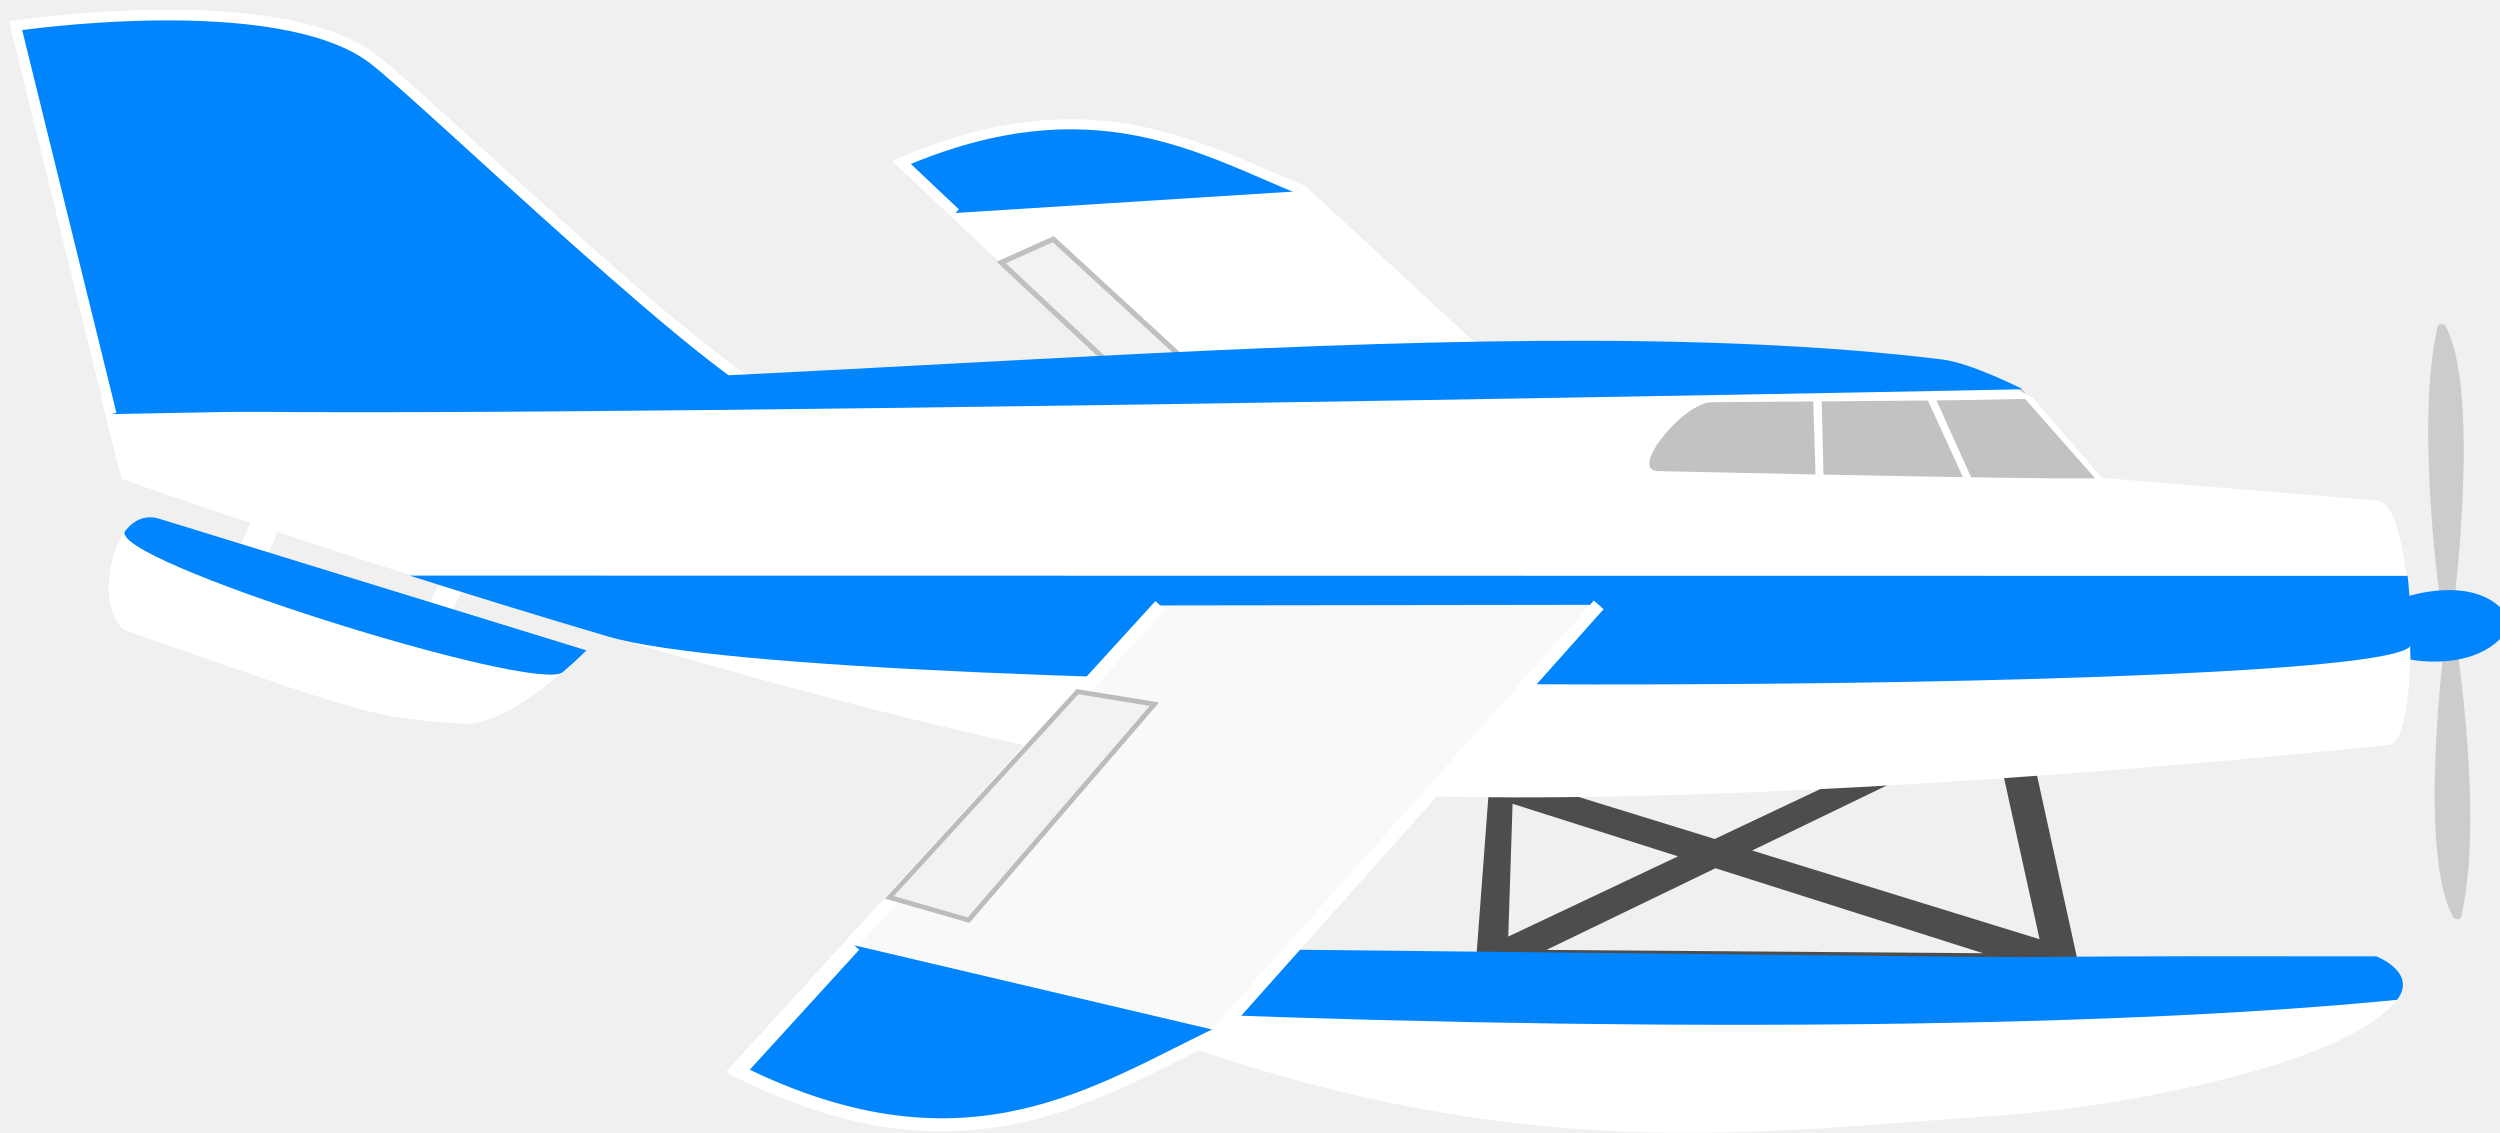
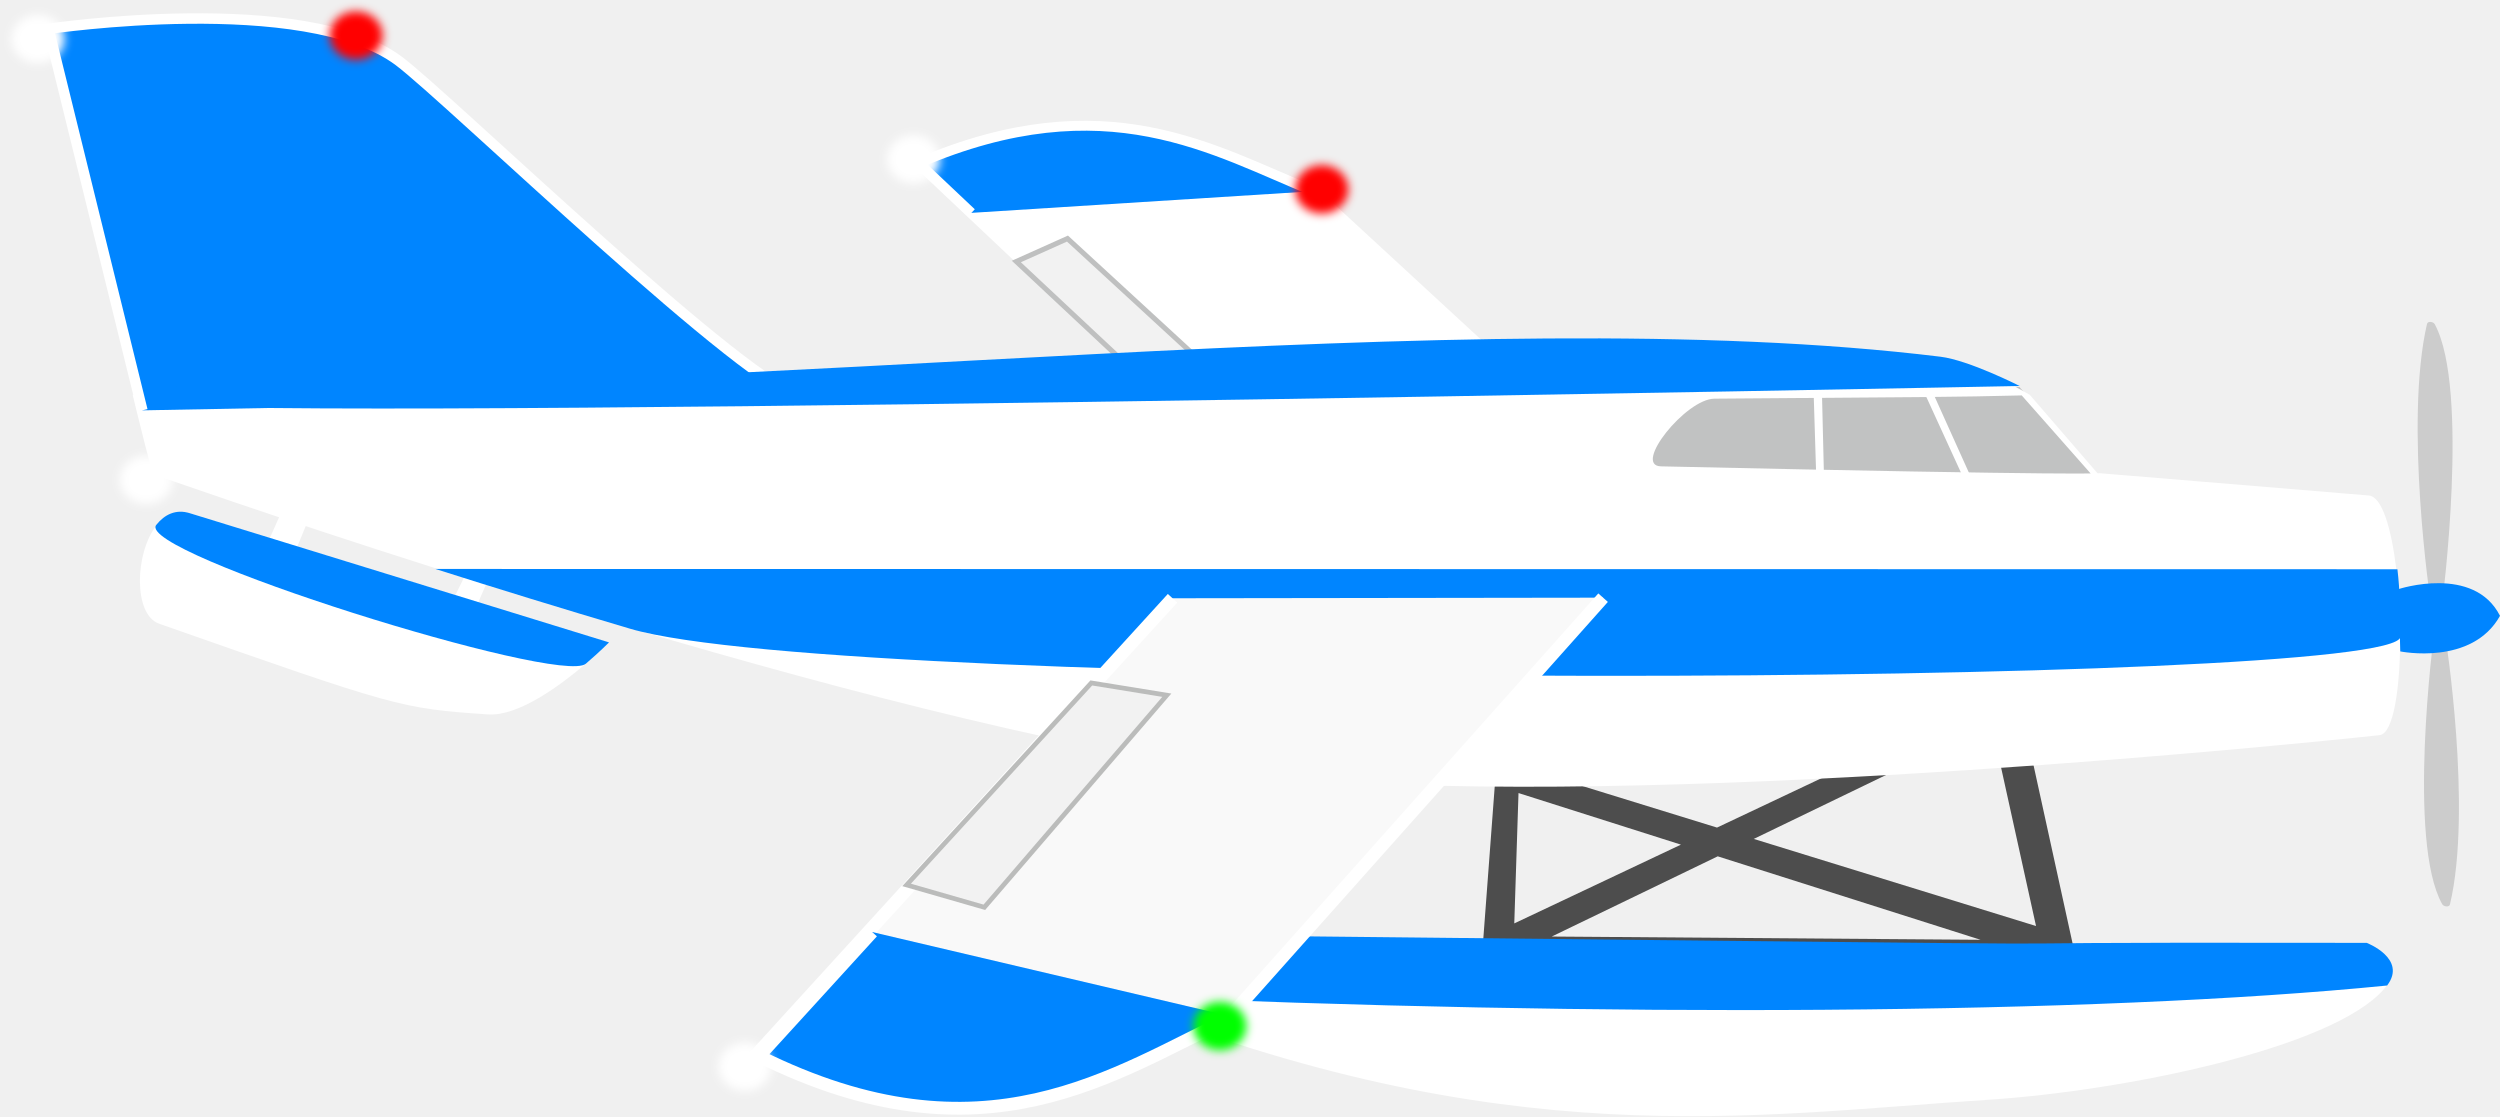
- <svg xmlns="http://www.w3.org/2000/svg" width="320.24mm" height="145.115mm" viewBox="0 0 320.24 145.115" version="1.1" id="svg5">
-   <defs id="defs2" />
-   <g id="layer3">
+ <svg xmlns="http://www.w3.org/2000/svg" width="326.113mm" height="145.6mm" viewBox="0 0 326.113 145.6" version="1.1" id="svg5">
+   <defs id="defs2">
+     <filter style="color-interpolation-filters:sRGB" id="filter1026" x="-0.215" y="-0.235" width="1.429" height="1.471">
+       <feGaussianBlur stdDeviation="0.618" id="feGaussianBlur1028" />
+     </filter>
+     <filter style="color-interpolation-filters:sRGB" id="filter1026-7" x="-0.215" y="-0.235" width="1.429" height="1.471">
+       <feGaussianBlur stdDeviation="0.618" id="feGaussianBlur1028-6" />
+     </filter>
+     <filter style="color-interpolation-filters:sRGB" id="filter1026-7-5" x="-0.215" y="-0.235" width="1.429" height="1.471">
+       <feGaussianBlur stdDeviation="0.618" id="feGaussianBlur1028-6-7" />
+     </filter>
+     <filter style="color-interpolation-filters:sRGB" id="filter1026-7-5-2" x="-0.215" y="-0.235" width="1.429" height="1.471">
+       <feGaussianBlur stdDeviation="0.618" id="feGaussianBlur1028-6-7-2" />
+     </filter>
+     <filter style="color-interpolation-filters:sRGB" id="filter1026-7-5-7" x="-0.215" y="-0.235" width="1.429" height="1.471">
+       <feGaussianBlur stdDeviation="0.618" id="feGaussianBlur1028-6-7-0" />
+     </filter>
+     <filter style="color-interpolation-filters:sRGB" id="filter1026-7-3" x="-0.215" y="-0.235" width="1.429" height="1.471">
+       <feGaussianBlur stdDeviation="0.618" id="feGaussianBlur1028-6-8" />
+     </filter>
+     <filter style="color-interpolation-filters:sRGB" id="filter1026-7-5-7-9" x="-0.215" y="-0.235" width="1.429" height="1.471">
+       <feGaussianBlur stdDeviation="0.618" id="feGaussianBlur1028-6-7-0-4" />
+     </filter>
+   </defs>
+   <g id="layer3" transform="translate(4.328045,0.4849516)">
    <path style="fill:#848585;fill-opacity:0.437;stroke-width:0.265" d="m 207.296,49.999 0.307,12.913 62.566,-0.231 -11.068,-12.682 z" id="path2935" />
-     <path d="m 190.659,102.01 -1.534,20.44 76.981,0.474 -6.712,-30.623 -4.031,1.252 6.308,28.612 -68.524,-0.522 0.607,-18.679 67.426,21.416 1.853,-3.522 -68.765,-21.221 57.786,-7.487 -60.895,28.785 2.387,2.942 63.156,-30.518 z" style="fill:#4d4d4d;stroke:none;stroke-width:0.265;stroke-opacity:1;fill-opacity:1" id="path8737" />
+     <path d="m 190.659,102.01 -1.534,20.44 76.981,0.474 -6.712,-30.623 -4.031,1.252 6.308,28.612 -68.524,-0.522 0.607,-18.679 67.426,21.416 1.853,-3.522 -68.765,-21.221 57.786,-7.487 -60.895,28.785 2.387,2.942 63.156,-30.518 z" style="fill:#4d4d4d;fill-opacity:1;stroke:none;stroke-width:0.265;stroke-opacity:1" id="path8737" />
    <path d="M 160.647,63.518 122.367,27.359 115.496,20.869 c 24.499,-10.497 38.585,-1.548 51.507,3.662 l 40.901,37.72" style="fill:#ffffff;fill-opacity:1;stroke:#ffffff;stroke-width:1.29;stroke-dasharray:none;stroke-opacity:1" id="path6488-3" />
    <path style="fill:#f2f2f2;fill-opacity:1;stroke:#bfc0c0;stroke-width:0.665;stroke-dasharray:none;stroke-opacity:1" d="m 128.249,33.626 6.668,-2.99 19.038,17.518 -6.023,3.891 z" id="path10969" />
  </g>
-   <g id="layer1" transform="translate(152.0795,-92.30986)" style="fill:#ffffff;stroke:none;stroke-opacity:1">
+   <g id="layer1" transform="translate(156.4075,-91.82491)" style="fill:#ffffff;stroke:none;stroke-opacity:1">
    <path style="fill:#ffffff;fill-opacity:1;stroke:none;stroke-width:0.265;stroke-opacity:1" d="m -139.098,143.325 c 81.904,1.812 174.573,-13.484 237.024,-4.514 3.756,0.539 10.446,4.523 10.446,4.523 l 9.126,10.566 -0.954,-0.041 -9.227,-10.454 c -9.605,0.226 -9.515,0.185 -40.087,0.424 -3.731,0.029 -10.702,8.746 -6.971,8.829 56.404,1.255 57.181,0.891 57.181,0.891 l 31.978,2.649 c 0,0 2.116,0.179 3.174,0.263 1.739,0.138 2.953,4.336 3.585,9.614 0.332,2.774 0.504,5.847 0.507,8.785 0.007,6.695 -0.861,12.691 -2.7,12.863 -0.986,0.092 -1.039,0.113 -2.956,0.31 -16.592,1.704 -98.941,9.684 -142.033,4.928 -22.788,-2.515 -54.748,-10.803 -82.908,-19.123 -9,-2.659 -17.613,-5.321 -25.413,-7.8 -21.717,-6.899 -37.143,-12.37 -37.143,-12.37 -0.648,-2.339 -1.232,-4.595 -2.026,-7.85 -0.188,-0.77 -0.388,-1.596 -0.603,-2.492 z" id="path113" />
    <path style="fill:#ffffff;stroke:none;stroke-width:0.265;stroke-opacity:1" d="m -119.88,159.026 -1.443,3.225 c 0,0 43.87,13.561 -10.263,-3.454 -1.811,-0.569 -3.291,0.151 -4.384,1.526 -2.86,3.596 -3.079,11.669 0.323,12.862 31.015,10.882 31.401,11.049 42.892,11.832 3.957,0.27 9.411,-3.75 12.765,-6.618 1.825,-1.561 3.028,-2.78 3.028,-2.78 l -17.145,-5.025 1.574,-3.617 -2.744,-1.033 -1.733,3.513 -20.618,-6.337 1.493,-3.615 z" id="path265" />
-     <path style="fill:#ffffff;stroke-width:0.258;stroke:none;stroke-opacity:1" d="m 94.788,143.42 5.173,11.302 1,-0.052 -5.258,-11.673 z" id="path375" />
-     <path style="fill:#ffffff;stroke-width:0.265;stroke:none;stroke-opacity:1" d="m 80.157,142.551 0.376,12.16 1.021,0.612 -0.303,-12.504 z" id="path375-2" />
+     <path style="fill:#ffffff;stroke:none;stroke-width:0.258;stroke-opacity:1" d="m 94.788,143.42 5.173,11.302 1,-0.052 -5.258,-11.673 z" id="path375" />
+     <path style="fill:#ffffff;stroke:none;stroke-width:0.265;stroke-opacity:1" d="m 80.157,142.551 0.376,12.16 1.021,0.612 -0.303,-12.504 z" id="path375-2" />
    <path style="fill:#ffffff;stroke:none;stroke-width:0.265;stroke-opacity:1" d="m -11.527,213.799 c -2.745,-0.03 -2.494,7.211 0.053,8.234 51.361,20.64 83.627,15.24 114.323,13.259 17.825,-1.15 45.054,-6.731 51.728,-14.457 3.445,-3.987 -2.355,-5.887 -2.355,-5.887 -85.206,-0.165 16.887,0.799 -163.748,-1.15 z" id="path379" />
-     <path style="fill:#cccccc;stroke-width:0.328;stroke:none;stroke-opacity:1" d="m 162.579,174.787 c 0,0 3.551,22.567 0.598,35.023 -0.095,0.398 -0.827,0.289 -1.01,-0.036 -4.61,-8.212 -1.089,-35.116 -1.089,-35.116 z" id="path441-5" />
-     <path style="fill:#cccccc;stroke-width:0.334;stroke:none;stroke-opacity:1" d="m 160.66,170.405 c 0,0 -3.478,-23.37 -0.478,-36.32 0.096,-0.414 0.829,-0.309 1.011,0.027 4.588,8.469 0.969,36.412 0.969,36.412 z" id="path441-5-2" />
+     <path style="fill:#cccccc;stroke:none;stroke-width:0.328;stroke-opacity:1" d="m 162.579,174.787 c 0,0 3.551,22.567 0.598,35.023 -0.095,0.398 -0.827,0.289 -1.01,-0.036 -4.61,-8.212 -1.089,-35.116 -1.089,-35.116 z" id="path441-5" />
+     <path style="fill:#cccccc;stroke:none;stroke-width:0.334;stroke-opacity:1" d="m 160.66,170.405 c 0,0 -3.478,-23.37 -0.478,-36.32 0.096,-0.414 0.829,-0.309 1.011,0.027 4.588,8.469 0.969,36.412 0.969,36.412 z" id="path441-5-2" />
  </g>
-   <g id="layer2">
+   <g id="layer2" transform="translate(4.328045,0.4849516)">
    <path d="m 140.65,121.39 c -2.745,-0.029 -2.494,7.004 0.053,7.998 64.187,2.874 128.161,2.492 166.358,-1.317 2.66,-3.512 -2.663,-5.565 -2.663,-5.565 -85.206,-0.16 16.887,0.777 -163.748,-1.117 z" style="fill:#0085ff;fill-opacity:1;stroke:none;stroke-width:0.261;stroke-opacity:1" id="path13835" />
    <path d="m 308.404,73.77 c 0.332,2.774 0.395,5.847 0.398,8.785 0.007,6.695 -202.762,7.298 -230.923,-1.022 -9,-2.659 -17.613,-5.321 -25.413,-7.8" style="fill:#0085ff;fill-opacity:1;stroke:none;stroke-width:0.265;stroke-opacity:1" id="path13802" />
    <path d="m 148.625,77.556 -39.478,43.282 -14.768,16.192 c 29.435,14.638 46.358,2.159 61.883,-5.106 l 48.526,-54.446" style="fill:#f9f9f9;fill-opacity:1;stroke:#ffffff;stroke-width:1.67;stroke-dasharray:none;stroke-opacity:1" id="path6488" />
    <path style="fill:#0085ff;fill-opacity:1;stroke-width:0.265" d="m 308.55,76.36 c 0,0 9.835,-3.221 13.235,3.488 -3.659,6.561 -13.009,4.64 -13.009,4.64 z" id="path439" />
    <path d="M 14.25,53.044 1.996,3.28 c 0,0 33.446,-4.977 45.702,4.188 6.488,4.852 46.309,43.506 52.945,43.944" style="fill:#0085ff;fill-opacity:1;stroke:#ffffff;stroke-width:1.364;stroke-dasharray:none;stroke-opacity:1" id="path682" />
    <path style="fill:#f2f2f2;fill-opacity:1;stroke:#bbbcbb;stroke-width:0.617;stroke-dasharray:none;stroke-opacity:1" d="m 147.877,90.201 -9.85,-1.599 -24.094,26.346 10.142,2.919 z" id="path10969-4" />
    <path d="m 109.444,121.094 -14.768,16.192 c 29.435,14.638 46.358,2.159 61.883,-5.106" style="fill:#0085ff;fill-opacity:1;stroke:#ffffff;stroke-width:1.67;stroke-dasharray:none;stroke-opacity:1" id="path12872" />
    <path d="m 20.441,66.462 c -1.813,-0.57 -3.294,0.151 -4.389,1.529 -2.863,3.602 52.681,20.979 56.037,18.106 1.827,-1.564 3.031,-2.785 3.031,-2.785" style="fill:#0085ff;fill-opacity:1;stroke:none;stroke-width:0.265;stroke-opacity:1" id="path13767" />
    <path d="m 122.386,27.282 -6.871,-6.49 c 24.499,-10.497 38.585,-1.548 51.507,3.662" style="fill:#0085ff;fill-opacity:1;stroke:#ffffff;stroke-width:1.29;stroke-dasharray:none;stroke-opacity:1" id="path12926" />
    <path d="m 14.425,49.858 c 80.989,1.53 172.621,-11.382 234.374,-3.81 3.714,0.455 10.33,3.818 10.33,3.818 0,0 -243.322,4.844 -244.108,2.096 -0.186,-0.65 -0.383,-1.347 -0.596,-2.104 z" style="fill:#0085ff;fill-opacity:1;stroke:none;stroke-width:0.242;stroke-opacity:1" id="path15991" />
+     <ellipse style="mix-blend-mode:normal;fill:#00ff00;stroke:none;stroke-width:0.617;filter:url(#filter1026)" id="path187" cx="154.8" cy="133.355" rx="3.459" ry="3.151" />
+     <ellipse style="fill:#ff0000;stroke:none;stroke-width:0.617;filter:url(#filter1026-7)" id="path187-0" cx="168.097" cy="24.211" rx="3.459" ry="3.151" />
+     <ellipse style="fill:#ff0000;stroke:none;stroke-width:0.617;filter:url(#filter1026-7-3)" id="path187-0-11" cx="42.12" cy="4.151" rx="3.459" ry="3.151" />
+     <ellipse style="fill:#ffffff;stroke:none;stroke-width:0.617;filter:url(#filter1026-7-5)" id="path187-0-1" cx="92.849" cy="138.659" rx="3.459" ry="3.151" />
+     <ellipse style="fill:#ffffff;stroke:none;stroke-width:0.617;filter:url(#filter1026-7-5-2)" id="path187-0-1-7" cx="114.832" cy="20.292" rx="3.459" ry="3.151" />
+     <ellipse style="fill:#ffffff;stroke:none;stroke-width:0.617;filter:url(#filter1026-7-5-7)" id="path187-0-1-8" cx="14.757" cy="62.104" rx="3.459" ry="3.151" />
+     <ellipse style="fill:#ffffff;stroke:none;stroke-width:0.617;filter:url(#filter1026-7-5-7-9)" id="path187-0-1-8-2" cx="0.615" cy="4.612" rx="3.459" ry="3.151" />
  </g>
</svg>
